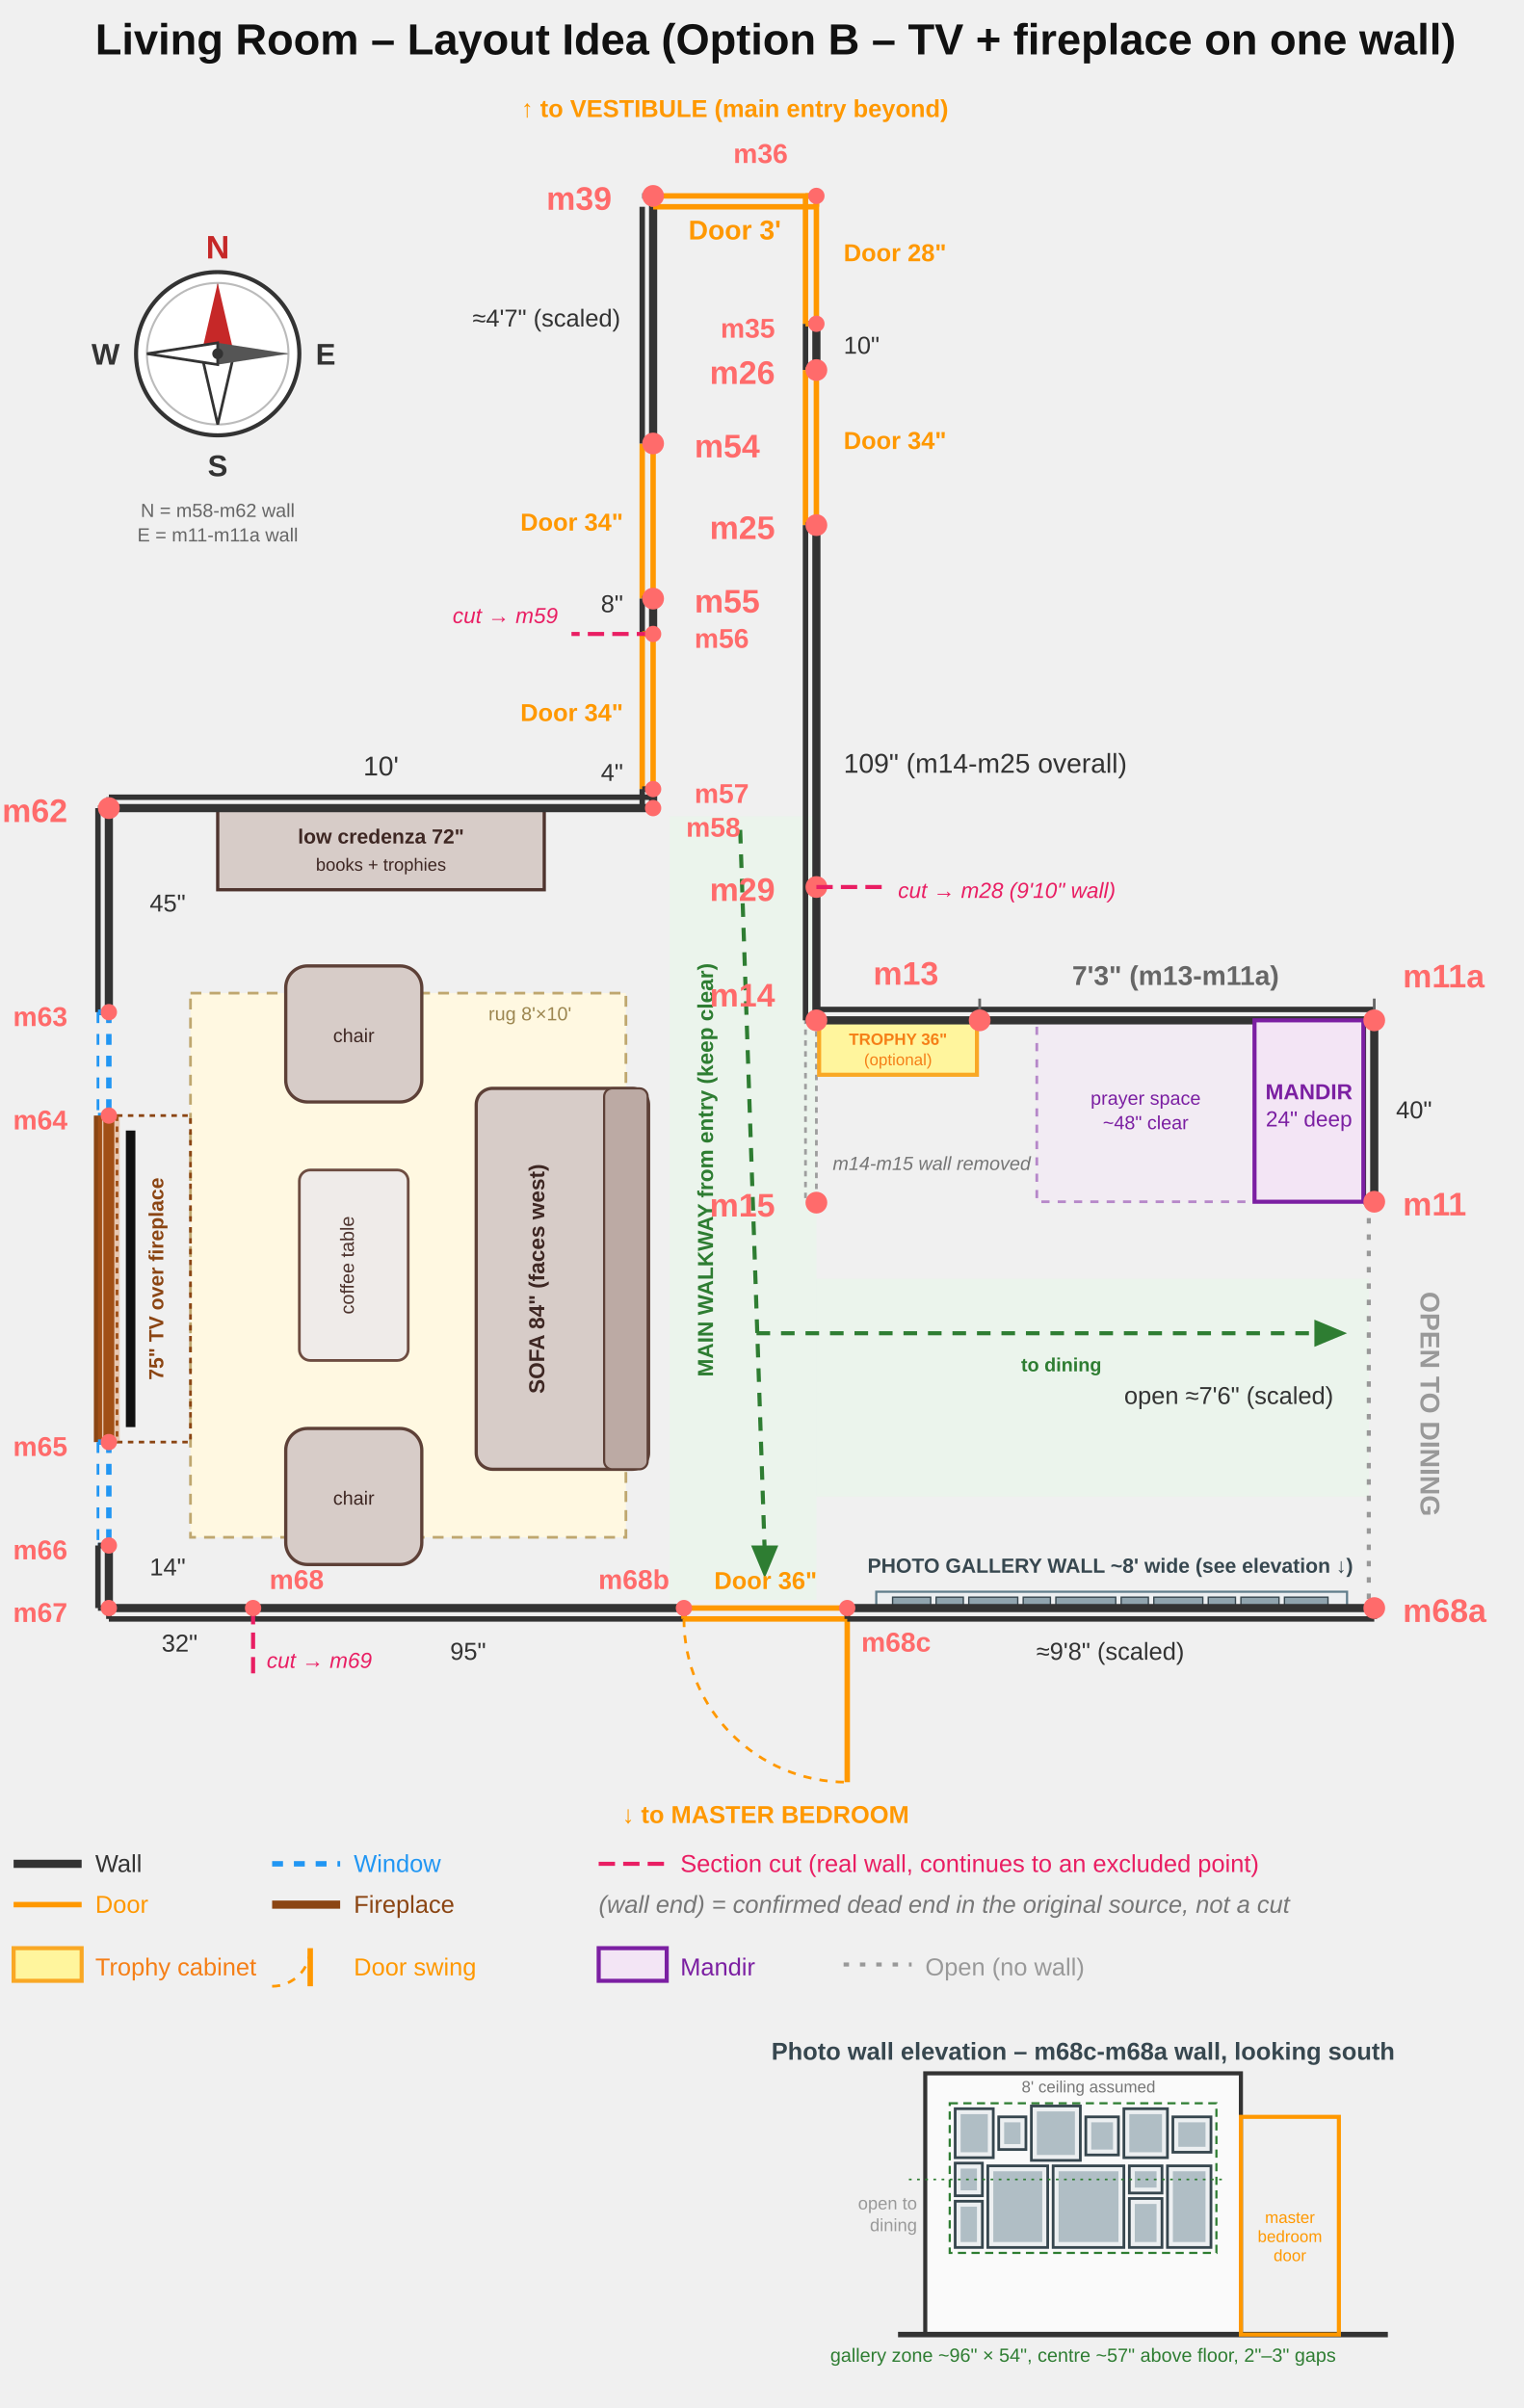
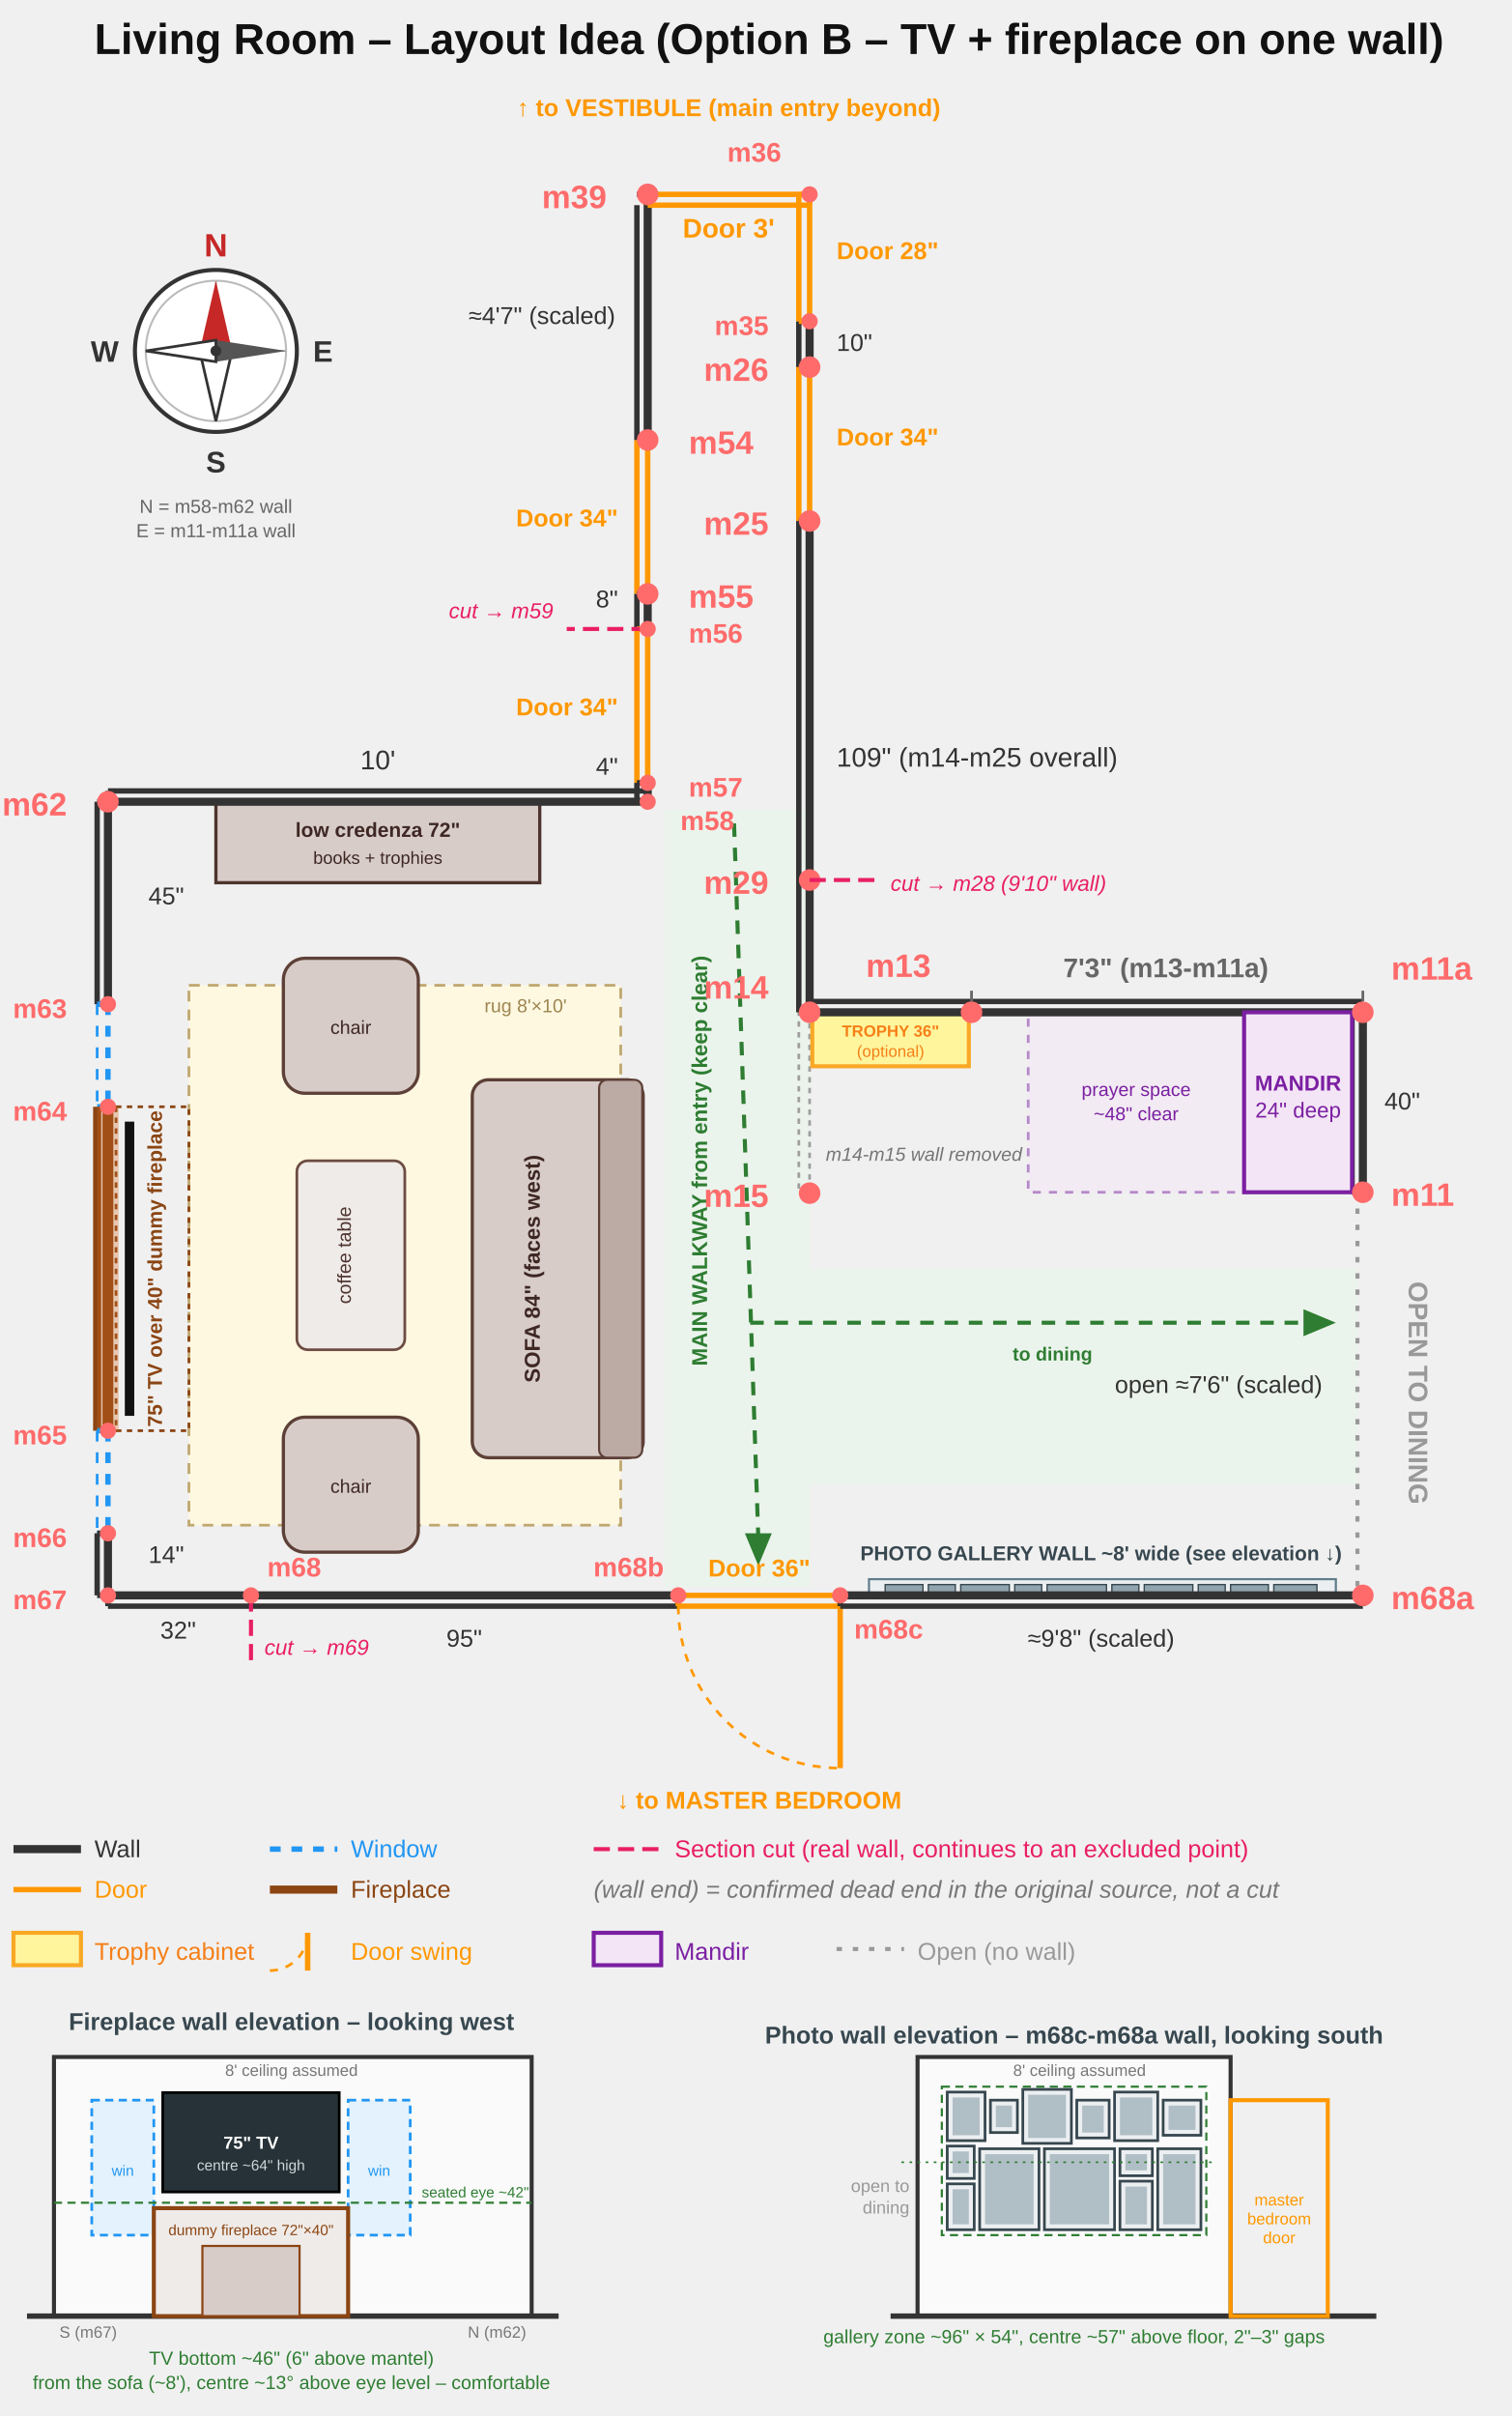
- <svg xmlns="http://www.w3.org/2000/svg" viewBox="-10 -490 560 885" width="1120" height="1770" style="background:#fff;font-family:Arial,Helvetica,sans-serif;">
+ <svg xmlns="http://www.w3.org/2000/svg" viewBox="-10 -490 560 895" width="1120" height="1790" style="background:#fff;font-family:Arial,Helvetica,sans-serif;">
  <text x="275" y="-470" font-size="16" font-weight="bold" text-anchor="middle" fill="#111">Living Room – Layout Idea (Option B – TV + fireplace on one wall)</text>
  <g id="furniture" font-family="Arial,Helvetica,sans-serif">
    <rect x="236" y="-190" width="54" height="288" fill="#e8f5e9" opacity="0.7" />
    <rect x="290" y="-20" width="203" height="80" fill="#e8f5e9" opacity="0.7" />
    <line x1="262" y1="-185" x2="271" y2="80" stroke="#2e7d32" stroke-width="1.5" stroke-dasharray="5,4" />
    <polygon points="271,90 266,78 276,78" fill="#2e7d32" />
    <line x1="268" y1="0" x2="475" y2="0" stroke="#2e7d32" stroke-width="1.5" stroke-dasharray="5,4" />
    <polygon points="485,0 473,-5 473,5" fill="#2e7d32" />
    <text x="252" y="-60" font-size="8" fill="#2e7d32" font-weight="bold" text-anchor="middle" transform="rotate(-90 252 -60)">MAIN WALKWAY from entry (keep clear)</text>
    <text x="380" y="14" font-size="7" fill="#2e7d32" font-weight="bold" text-anchor="middle">to dining</text>
    <rect x="60" y="-125" width="160" height="200" fill="#fff8e1" stroke="#bfa76f" stroke-width="1" stroke-dasharray="4,3" />
    <text x="200" y="-115" font-size="7" fill="#9c8650" text-anchor="end">rug 8'×10'</text>
    <rect x="33" y="-80" width="27" height="120" fill="none" stroke="#8b4513" stroke-width="1" stroke-dasharray="2,2" />
    <line x1="38" y1="-74.5" x2="38" y2="34.5" stroke="#111" stroke-width="3.5" />
-     <text x="50" y="-20" font-size="7.5" fill="#8b4513" font-weight="bold" text-anchor="middle" transform="rotate(-90 50 -20)">75" TV over fireplace</text>
+     <text x="50" y="-20" font-size="7.5" fill="#8b4513" font-weight="bold" text-anchor="middle" transform="rotate(-90 50 -20)">75" TV over 40" dummy fireplace</text>
    <rect x="70" y="-193" width="120" height="30" fill="#d7ccc8" stroke="#4e342e" stroke-width="1.2" />
    <text x="130" y="-180" font-size="7.5" fill="#3e2723" font-weight="bold" text-anchor="middle">low credenza 72"</text>
    <text x="130" y="-170" font-size="6.5" fill="#3e2723" text-anchor="middle">books + trophies</text>
    <rect x="165" y="-90" width="63.33" height="140" rx="6" fill="#d7ccc8" stroke="#5d4037" stroke-width="1.2" />
    <rect x="212" y="-90" width="16" height="140" rx="3" fill="#bcaaa4" stroke="#5d4037" stroke-width="0.8" />
    <text x="190" y="-20" font-size="8" fill="#3e2723" font-weight="bold" text-anchor="middle" transform="rotate(-90 190 -20)">SOFA 84" (faces west)</text>
    <rect x="100" y="-60" width="40" height="70" rx="4" fill="#efebe9" stroke="#6d4c41" stroke-width="1" />
    <text x="120" y="-25" font-size="7" fill="#4e342e" text-anchor="middle" transform="rotate(-90 120 -25)">coffee table</text>
    <rect x="95" y="-135" width="50" height="50" rx="8" fill="#d7ccc8" stroke="#5d4037" stroke-width="1.2" />
    <text x="120" y="-107" font-size="7" fill="#3e2723" text-anchor="middle">chair</text>
    <rect x="95" y="35" width="50" height="50" rx="8" fill="#d7ccc8" stroke="#5d4037" stroke-width="1.2" />
    <text x="120" y="63" font-size="7" fill="#3e2723" text-anchor="middle">chair</text>
    <rect x="312" y="95" width="173" height="6" fill="#eceff1" stroke="#607d8b" stroke-width="0.8" />
    <rect x="318" y="97" width="14" height="4" fill="#90a4ae" stroke="#37474f" stroke-width="0.5" />
    <rect x="334" y="97" width="10" height="4" fill="#90a4ae" stroke="#37474f" stroke-width="0.5" />
    <rect x="346" y="97" width="18" height="4" fill="#90a4ae" stroke="#37474f" stroke-width="0.5" />
    <rect x="366" y="97" width="10" height="4" fill="#90a4ae" stroke="#37474f" stroke-width="0.5" />
    <rect x="378" y="97" width="22" height="4" fill="#90a4ae" stroke="#37474f" stroke-width="0.5" />
    <rect x="402" y="97" width="10" height="4" fill="#90a4ae" stroke="#37474f" stroke-width="0.5" />
    <rect x="414" y="97" width="18" height="4" fill="#90a4ae" stroke="#37474f" stroke-width="0.5" />
    <rect x="434" y="97" width="10" height="4" fill="#90a4ae" stroke="#37474f" stroke-width="0.5" />
    <rect x="446" y="97" width="14" height="4" fill="#90a4ae" stroke="#37474f" stroke-width="0.5" />
    <rect x="462" y="97" width="16" height="4" fill="#90a4ae" stroke="#37474f" stroke-width="0.5" />
    <text x="398" y="88" font-size="7.5" fill="#37474f" font-weight="bold" text-anchor="middle">PHOTO GALLERY WALL ~8' wide (see elevation ↓)</text>
    <rect x="286" y="-115" width="4" height="66.67" fill="none" stroke="#9e9e9e" stroke-width="1" stroke-dasharray="2,2" />
    <text x="296" y="-60" font-size="7" fill="#757575" font-style="italic">m14-m15 wall removed</text>
    <rect x="291" y="-115" width="58" height="20" fill="#fff59d" stroke="#f9a825" stroke-width="1.5" />
    <text x="320" y="-106" font-size="6" fill="#f57f17" font-weight="bold" text-anchor="middle">TROPHY 36"</text>
    <text x="320" y="-98.5" font-size="6" fill="#f57f17" text-anchor="middle">(optional)</text>
    <rect x="371" y="-115" width="80" height="66.67" fill="#f3e5f5" opacity="0.5" stroke="#7b1fa2" stroke-width="1" stroke-dasharray="3,3" />
    <text x="411" y="-84" font-size="7" fill="#7b1fa2" text-anchor="middle">prayer space</text>
    <text x="411" y="-75" font-size="7" fill="#7b1fa2" text-anchor="middle">~48" clear</text>
  </g>
  <line x1="230" y1="-327" x2="230" y2="-270" stroke="#ff9800" stroke-width="2" />
  <line x1="226" y1="-327" x2="226" y2="-270" stroke="#ff9800" stroke-width="2" />
  <line x1="230" y1="-327" x2="226" y2="-327" stroke="#ff9800" stroke-width="2" />
  <line x1="230" y1="-270" x2="226" y2="-270" stroke="#ff9800" stroke-width="2" />
  <text x="219" y="-295" font-size="9" fill="#ff9800" text-anchor="end" font-weight="bold">Door 34"</text>
  <line x1="230" y1="-270" x2="230" y2="-257" stroke="#333" stroke-width="3" />
  <line x1="226" y1="-270" x2="226" y2="-257" stroke="#333" stroke-width="2" />
  <line x1="230" y1="-270" x2="226" y2="-270" stroke="#333" stroke-width="2" />
  <line x1="230" y1="-257" x2="226" y2="-257" stroke="#333" stroke-width="2" />
  <text x="219" y="-265" font-size="9" fill="#333" text-anchor="end">8"</text>
  <line x1="230" y1="-257" x2="230" y2="-200" stroke="#ff9800" stroke-width="2" />
  <line x1="226" y1="-257" x2="226" y2="-200" stroke="#ff9800" stroke-width="2" />
  <line x1="230" y1="-257" x2="226" y2="-257" stroke="#ff9800" stroke-width="2" />
  <line x1="230" y1="-200" x2="226" y2="-200" stroke="#ff9800" stroke-width="2" />
  <text x="219" y="-225" font-size="9" fill="#ff9800" text-anchor="end" font-weight="bold">Door 34"</text>
  <line x1="230" y1="-200" x2="230" y2="-193" stroke="#333" stroke-width="3" />
  <line x1="226" y1="-200" x2="226" y2="-193" stroke="#333" stroke-width="2" />
  <line x1="230" y1="-200" x2="226" y2="-200" stroke="#333" stroke-width="2" />
  <line x1="230" y1="-193" x2="226" y2="-193" stroke="#333" stroke-width="2" />
  <text x="219" y="-203" font-size="9" fill="#333" text-anchor="end">4"</text>
  <line x1="230" y1="-193" x2="30" y2="-193" stroke="#333" stroke-width="3" />
  <line x1="230" y1="-197" x2="30" y2="-197" stroke="#333" stroke-width="2" />
  <line x1="230" y1="-193" x2="230" y2="-197" stroke="#333" stroke-width="2" />
  <line x1="30" y1="-193" x2="30" y2="-197" stroke="#333" stroke-width="2" />
  <text x="130" y="-205" font-size="10" fill="#333" text-anchor="middle">10'</text>
  <line x1="30" y1="-193" x2="30" y2="-118" stroke="#333" stroke-width="3" />
  <line x1="26" y1="-193" x2="26" y2="-118" stroke="#333" stroke-width="2" />
  <line x1="30" y1="-193" x2="26" y2="-193" stroke="#333" stroke-width="2" />
  <line x1="30" y1="-118" x2="26" y2="-118" stroke="#333" stroke-width="2" />
  <text x="45" y="-155" font-size="9" fill="#333" text-anchor="start">45"</text>
  <line x1="30" y1="-118" x2="30" y2="-80" stroke="#2196F3" stroke-width="2" stroke-dasharray="4,4" />
  <line x1="26" y1="-118" x2="26" y2="-80" stroke="#2196F3" stroke-width="1" stroke-dasharray="4,4" />
  <line x1="30" y1="-118" x2="26" y2="-118" stroke="#2196F3" stroke-width="2" />
  <line x1="30" y1="-80" x2="26" y2="-80" stroke="#2196F3" stroke-width="2" />
  <line x1="30" y1="-80" x2="30" y2="40" stroke="#8b4513" stroke-width="4" />
  <line x1="26" y1="-80" x2="26" y2="40" stroke="#8b4513" stroke-width="3" />
  <rect x="26" y="-80" width="8" height="120" fill="#d2691e" opacity="0.3" />
  <line x1="30" y1="40" x2="30" y2="78" stroke="#2196F3" stroke-width="2" stroke-dasharray="4,4" />
  <line x1="26" y1="40" x2="26" y2="78" stroke="#2196F3" stroke-width="1" stroke-dasharray="4,4" />
  <line x1="30" y1="40" x2="26" y2="40" stroke="#2196F3" stroke-width="2" />
  <line x1="30" y1="78" x2="26" y2="78" stroke="#2196F3" stroke-width="2" />
  <line x1="30" y1="78" x2="30" y2="101" stroke="#333" stroke-width="3" />
  <line x1="26" y1="78" x2="26" y2="101" stroke="#333" stroke-width="2" />
  <line x1="30" y1="78" x2="26" y2="78" stroke="#333" stroke-width="2" />
  <line x1="30" y1="101" x2="26" y2="101" stroke="#333" stroke-width="2" />
  <text x="45" y="89" font-size="9" fill="#333" text-anchor="start">14"</text>
  <line x1="30" y1="101" x2="83" y2="101" stroke="#333" stroke-width="3" />
  <line x1="30" y1="105" x2="83" y2="105" stroke="#333" stroke-width="2" />
  <line x1="30" y1="101" x2="30" y2="105" stroke="#333" stroke-width="2" />
  <line x1="83" y1="101" x2="83" y2="105" stroke="#333" stroke-width="2" />
  <text x="56" y="117" font-size="9" fill="#333" text-anchor="middle">32"</text>
  <line x1="230" y1="-327" x2="230" y2="-418" stroke="#333" stroke-width="3" />
  <line x1="226" y1="-327" x2="226" y2="-414" stroke="#333" stroke-width="2" />
  <line x1="230" y1="-418" x2="226" y2="-418" stroke="#333" stroke-width="2" />
  <text x="218" y="-370" font-size="9" fill="#333" text-anchor="end">≈4'7" (scaled)</text>
  <line x1="290" y1="-354" x2="290" y2="-371" stroke="#333" stroke-width="3" />
  <line x1="286" y1="-354" x2="286" y2="-371" stroke="#333" stroke-width="2" />
  <line x1="290" y1="-354" x2="286" y2="-354" stroke="#333" stroke-width="2" />
  <line x1="290" y1="-371" x2="286" y2="-371" stroke="#333" stroke-width="2" />
  <text x="300" y="-360" font-size="9" fill="#333" text-anchor="start">10"</text>
  <line x1="290" y1="-371" x2="290" y2="-418" stroke="#ff9800" stroke-width="2" />
  <line x1="286" y1="-371" x2="286" y2="-418" stroke="#ff9800" stroke-width="2" />
  <line x1="290" y1="-371" x2="286" y2="-371" stroke="#ff9800" stroke-width="2" />
  <line x1="290" y1="-418" x2="286" y2="-418" stroke="#ff9800" stroke-width="2" />
  <text x="300" y="-394" font-size="9" fill="#ff9800" text-anchor="start" font-weight="bold">Door 28"</text>
  <line x1="290" y1="-418" x2="230" y2="-418" stroke="#ff9800" stroke-width="2" />
  <line x1="290" y1="-414" x2="230" y2="-414" stroke="#ff9800" stroke-width="2" />
  <line x1="290" y1="-418" x2="290" y2="-414" stroke="#ff9800" stroke-width="2" />
  <line x1="230" y1="-418" x2="230" y2="-414" stroke="#ff9800" stroke-width="2" />
  <text x="260" y="-402" font-size="10" fill="#ff9800" text-anchor="middle" font-weight="bold">Door 3'</text>
  <line x1="290" y1="-297" x2="290" y2="-354" stroke="#ff9800" stroke-width="2" />
  <line x1="286" y1="-297" x2="286" y2="-354" stroke="#ff9800" stroke-width="2" />
  <line x1="290" y1="-297" x2="286" y2="-297" stroke="#ff9800" stroke-width="2" />
  <line x1="290" y1="-354" x2="286" y2="-354" stroke="#ff9800" stroke-width="2" />
  <text x="300" y="-325" font-size="9" fill="#ff9800" text-anchor="start" font-weight="bold">Door 34"</text>
  <line x1="290" y1="-115" x2="290" y2="-297" stroke="#333" stroke-width="3" />
  <line x1="286" y1="-115" x2="286" y2="-297" stroke="#333" stroke-width="2" />
  <line x1="290" y1="-115" x2="286" y2="-115" stroke="#333" stroke-width="2" />
  <line x1="290" y1="-297" x2="286" y2="-297" stroke="#333" stroke-width="2" />
  <text x="300" y="-206" font-size="10" fill="#333" text-anchor="start">109" (m14-m25 overall)</text>
  <line x1="350" y1="-115" x2="290" y2="-115" stroke="#333" stroke-width="3" />
  <line x1="350" y1="-119" x2="290" y2="-119" stroke="#333" stroke-width="2" />
  <line x1="350" y1="-115" x2="350" y2="-119" stroke="#333" stroke-width="2" />
  <line x1="290" y1="-115" x2="290" y2="-119" stroke="#333" stroke-width="2" />
  <line x1="350" y1="-115" x2="495" y2="-115" stroke="#333" stroke-width="3" />
  <line x1="350" y1="-119" x2="495" y2="-119" stroke="#333" stroke-width="2" />
  <line x1="350" y1="-119" x2="350" y2="-123" stroke="#666" stroke-width="1" />
  <line x1="495" y1="-119" x2="495" y2="-123" stroke="#666" stroke-width="1" />
  <text x="422" y="-128" font-size="10" fill="#666" font-weight="bold" text-anchor="middle">7'3" (m13-m11a)</text>
  <line x1="495" y1="-115" x2="495" y2="-48.33" stroke="#333" stroke-width="3" />
  <line x1="491" y1="-115" x2="491" y2="-48.33" stroke="#333" stroke-width="2" />
  <line x1="495" y1="-115" x2="491" y2="-115" stroke="#333" stroke-width="2" />
  <line x1="495" y1="-48.33" x2="491" y2="-48.33" stroke="#333" stroke-width="2" />
  <text x="503" y="-79" font-size="9" fill="#333" text-anchor="start">40"</text>
  <rect x="451" y="-115" width="40" height="66.67" fill="#f3e5f5" stroke="#7b1fa2" stroke-width="1.5" />
  <text x="471" y="-86" font-size="8" fill="#7b1fa2" font-weight="bold" text-anchor="middle">MANDIR</text>
  <text x="471" y="-76" font-size="8" fill="#7b1fa2" text-anchor="middle">24" deep</text>
  <line x1="493" y1="-48.33" x2="493" y2="101" stroke="#999" stroke-width="1.5" stroke-dasharray="2,4" />
  <text x="480" y="26" font-size="9" fill="#333" text-anchor="end">open ≈7'6" (scaled)</text>
  <text x="512" y="26" font-size="10" fill="#999" font-weight="bold" text-anchor="middle" transform="rotate(90 512 26)">OPEN TO DINING</text>
  <line x1="83" y1="101" x2="241.33" y2="101" stroke="#333" stroke-width="3" />
  <line x1="83" y1="105" x2="241.33" y2="105" stroke="#333" stroke-width="2" />
  <line x1="241.33" y1="101" x2="241.33" y2="105" stroke="#333" stroke-width="2" />
  <text x="162" y="120" font-size="9" fill="#333" text-anchor="middle">95"</text>
  <line x1="241.33" y1="101" x2="301.33" y2="101" stroke="#ff9800" stroke-width="2" />
  <line x1="241.33" y1="105" x2="301.33" y2="105" stroke="#ff9800" stroke-width="2" />
  <line x1="241.33" y1="101" x2="241.33" y2="105" stroke="#ff9800" stroke-width="2" />
  <line x1="301.33" y1="101" x2="301.33" y2="105" stroke="#ff9800" stroke-width="2" />
  <line x1="301.33" y1="105" x2="301.33" y2="165" stroke="#ff9800" stroke-width="2" />
  <path d="M241.33,105 A60,60 0 0,0 301.33,165" fill="none" stroke="#ff9800" stroke-width="1" stroke-dasharray="3,3" />
  <text x="271.33" y="94" font-size="9" fill="#ff9800" text-anchor="middle" font-weight="bold">Door 36"</text>
  <text x="271.33" y="180" font-size="9" fill="#ff9800" text-anchor="middle" font-weight="bold">↓ to MASTER BEDROOM</text>
  <text x="260" y="-447" font-size="9" fill="#ff9800" text-anchor="middle" font-weight="bold">↑ to VESTIBULE (main entry beyond)</text>
  <line x1="301.33" y1="101" x2="495" y2="101" stroke="#333" stroke-width="3" />
  <line x1="301.33" y1="105" x2="495" y2="105" stroke="#333" stroke-width="2" />
  <line x1="301.33" y1="101" x2="301.33" y2="105" stroke="#333" stroke-width="2" />
  <line x1="495" y1="101" x2="495" y2="105" stroke="#333" stroke-width="2" />
  <text x="398" y="120" font-size="9" fill="#333" text-anchor="middle">≈9'8" (scaled)</text>
  <circle cx="241.33" cy="101" r="3" fill="#ff6b6b" />
  <text x="236" y="94" font-size="10" fill="#ff6b6b" font-weight="bold" text-anchor="end">m68b</text>
  <circle cx="301.33" cy="101" r="3" fill="#ff6b6b" />
  <text x="306.5" y="117" font-size="10" fill="#ff6b6b" font-weight="bold">m68c</text>
  <circle cx="495" cy="101" r="4" fill="#ff6b6b" />
  <text x="505.5" y="106.1" font-size="12" fill="#ff6b6b" font-weight="bold">m68a</text>
  <line x1="230" y1="-257" x2="200" y2="-257" stroke="#e91e63" stroke-width="1.5" stroke-dasharray="6,3" />
  <text x="195" y="-261" font-size="8" fill="#e91e63" text-anchor="end" font-style="italic">cut → m59</text>
  <line x1="83" y1="101" x2="83" y2="125" stroke="#e91e63" stroke-width="1.5" stroke-dasharray="6,3" />
  <text x="88" y="123" font-size="8" fill="#e91e63" font-style="italic">cut → m69</text>
  <circle cx="290" cy="-164" r="4" fill="#ff6b6b" />
  <line x1="290" y1="-164" x2="315" y2="-164" stroke="#e91e63" stroke-width="1.5" stroke-dasharray="6,3" />
  <text x="320" y="-160" font-size="8" fill="#e91e63" font-style="italic">cut → m28 (9'10" wall)</text>
  <text x="274.8" y="-158.9" font-size="12" fill="#ff6b6b" font-weight="bold" text-anchor="end">m29</text>
  <circle cx="230" cy="-193" r="3" fill="#ff6b6b" />
  <text x="242.1" y="-182.5" font-size="10" fill="#ff6b6b" font-weight="bold">m58</text>
  <circle cx="30" cy="-193" r="4" fill="#ff6b6b" />
  <text x="14.8" y="-187.9" font-size="12" fill="#ff6b6b" font-weight="bold" text-anchor="end">m62</text>
  <circle cx="30" cy="-118" r="3" fill="#ff6b6b" />
  <text x="14.8" y="-112.9" font-size="10" fill="#ff6b6b" font-weight="bold" text-anchor="end">m63</text>
  <circle cx="30" cy="-80" r="3" fill="#ff6b6b" />
  <text x="14.8" y="-74.9" font-size="10" fill="#ff6b6b" font-weight="bold" text-anchor="end">m64</text>
  <circle cx="30" cy="40" r="3" fill="#ff6b6b" />
  <text x="14.8" y="45.1" font-size="10" fill="#ff6b6b" font-weight="bold" text-anchor="end">m65</text>
  <circle cx="30" cy="78" r="3" fill="#ff6b6b" />
  <text x="14.8" y="83.1" font-size="10" fill="#ff6b6b" font-weight="bold" text-anchor="end">m66</text>
  <circle cx="30" cy="101" r="3" fill="#ff6b6b" />
  <text x="14.8" y="106.1" font-size="10" fill="#ff6b6b" font-weight="bold" text-anchor="end">m67</text>
  <circle cx="83" cy="101" r="3" fill="#ff6b6b" />
  <text x="89" y="94" font-size="10" fill="#ff6b6b" font-weight="bold">m68</text>
  <circle cx="290" cy="-418" r="3" fill="#ff6b6b" />
  <text x="279.5" y="-430.1" font-size="10" fill="#ff6b6b" font-weight="bold" text-anchor="end">m36</text>
  <circle cx="290" cy="-371" r="3" fill="#ff6b6b" />
  <text x="274.8" y="-365.9" font-size="10" fill="#ff6b6b" font-weight="bold" text-anchor="end">m35</text>
  <circle cx="290" cy="-354" r="4" fill="#ff6b6b" />
  <text x="274.8" y="-348.9" font-size="12" fill="#ff6b6b" font-weight="bold" text-anchor="end">m26</text>
  <circle cx="290" cy="-297" r="4" fill="#ff6b6b" />
  <text x="274.8" y="-291.9" font-size="12" fill="#ff6b6b" font-weight="bold" text-anchor="end">m25</text>
  <circle cx="290" cy="-115" r="4" fill="#ff6b6b" />
  <text x="274.8" y="-120.1" font-size="12" fill="#ff6b6b" font-weight="bold" text-anchor="end">m14</text>
  <circle cx="290" cy="-48" r="4" fill="#ff6b6b" />
  <text x="274.8" y="-42.9" font-size="12" fill="#ff6b6b" font-weight="bold" text-anchor="end">m15</text>
  <circle cx="350" cy="-115" r="4" fill="#ff6b6b" />
  <text x="334.9" y="-128.1" font-size="12" fill="#ff6b6b" font-weight="bold" text-anchor="end">m13</text>
  <circle cx="495" cy="-115" r="4" fill="#ff6b6b" />
  <text x="505.5" y="-127.1" font-size="12" fill="#ff6b6b" font-weight="bold">m11a</text>
  <circle cx="495" cy="-48.33" r="4" fill="#ff6b6b" />
  <text x="505.5" y="-43.3" font-size="12" fill="#ff6b6b" font-weight="bold">m11</text>
  <circle cx="230" cy="-418" r="4" fill="#ff6b6b" />
  <text x="214.8" y="-412.9" font-size="12" fill="#ff6b6b" font-weight="bold" text-anchor="end">m39</text>
  <circle cx="230" cy="-327" r="4" fill="#ff6b6b" />
  <text x="245.2" y="-321.9" font-size="12" fill="#ff6b6b" font-weight="bold">m54</text>
  <circle cx="230" cy="-270" r="4" fill="#ff6b6b" />
  <text x="245.2" y="-264.9" font-size="12" fill="#ff6b6b" font-weight="bold">m55</text>
  <circle cx="230" cy="-257" r="3" fill="#ff6b6b" />
  <text x="245.2" y="-251.9" font-size="10" fill="#ff6b6b" font-weight="bold">m56</text>
  <circle cx="230" cy="-200" r="3" fill="#ff6b6b" />
  <text x="245.2" y="-194.9" font-size="10" fill="#ff6b6b" font-weight="bold">m57</text>
  <g id="compass" transform="translate(70,-360)" font-family="Arial,Helvetica,sans-serif">
    <circle cx="0" cy="0" r="30" fill="#fff" stroke="#333" stroke-width="1.5" />
    <circle cx="0" cy="0" r="26" fill="none" stroke="#bbb" stroke-width="0.75" />
    <line x1="-26" y1="0" x2="26" y2="0" stroke="#bbb" stroke-width="0.75" />
    <line x1="0" y1="-26" x2="0" y2="26" stroke="#bbb" stroke-width="0.75" />
    <polygon points="0,-26 6,0 -6,0" fill="#c62828" />
    <polygon points="0,26 6,0 -6,0" fill="#fff" stroke="#333" stroke-width="1" />
    <polygon points="26,0 0,-4 0,4" fill="#555" />
    <polygon points="-26,0 0,-4 0,4" fill="#fff" stroke="#333" stroke-width="1" />
    <circle cx="0" cy="0" r="2" fill="#333" />
    <text x="0" y="-35" font-size="12" font-weight="bold" fill="#c62828" text-anchor="middle">N</text>
    <text x="0" y="45" font-size="11" font-weight="bold" fill="#333" text-anchor="middle">S</text>
    <text x="36" y="4" font-size="11" font-weight="bold" fill="#333" text-anchor="start">E</text>
    <text x="-36" y="4" font-size="11" font-weight="bold" fill="#333" text-anchor="end">W</text>
    <text x="0" y="60" font-size="7" fill="#666" text-anchor="middle">N = m58-m62 wall</text>
    <text x="0" y="69" font-size="7" fill="#666" text-anchor="middle">E = m11-m11a wall</text>
  </g>
  <g font-size="9" fill="#333" transform="translate(0,40)">
    <line x1="-5" y1="155" x2="20" y2="155" stroke="#333" stroke-width="3" />
    <text x="25" y="158" fill="#333">Wall</text>
    <line x1="-5" y1="170" x2="20" y2="170" stroke="#ff9800" stroke-width="2" />
    <text x="25" y="173" fill="#ff9800">Door</text>
    <line x1="90" y1="155" x2="115" y2="155" stroke="#2196F3" stroke-width="2" stroke-dasharray="4,4" />
    <text x="120" y="158" fill="#2196F3">Window</text>
    <line x1="90" y1="170" x2="115" y2="170" stroke="#8b4513" stroke-width="3" />
    <text x="120" y="173" fill="#8b4513">Fireplace</text>
    <path d="M90,200 A14,14 0 0,0 104,186" fill="none" stroke="#ff9800" stroke-width="1" stroke-dasharray="3,3" />
    <line x1="104" y1="186" x2="104" y2="200" stroke="#ff9800" stroke-width="2" />
    <text x="120" y="196" fill="#ff9800">Door swing</text>
    <rect x="210" y="186" width="25" height="12" fill="#f3e5f5" stroke="#7b1fa2" stroke-width="1.5" />
    <text x="240" y="196" fill="#7b1fa2">Mandir</text>
    <line x1="300" y1="192" x2="325" y2="192" stroke="#999" stroke-width="1.5" stroke-dasharray="2,4" />
    <text x="330" y="196" fill="#999">Open (no wall)</text>
    <rect x="-5" y="186" width="25" height="12" fill="#fff59d" stroke="#f9a825" stroke-width="1.5" />
    <text x="25" y="196" fill="#f57f17">Trophy cabinet</text>
    <line x1="210" y1="155" x2="235" y2="155" stroke="#e91e63" stroke-width="1.5" stroke-dasharray="6,3" />
    <text x="240" y="158" fill="#e91e63">Section cut (real wall, continues to an excluded point)</text>
    <text x="210" y="173" fill="#777" font-style="italic">(wall end) = confirmed dead end in the original source, not a cut</text>
  </g>
  <g id="photo-wall-elevation" font-family="Arial,Helvetica,sans-serif" transform="translate(0,22)">
    <text x="388" y="245" font-size="9" font-weight="bold" fill="#37474f" text-anchor="middle">Photo wall elevation – m68c-m68a wall, looking south</text>
    <rect x="330" y="250" width="116" height="96" fill="#fafafa" stroke="#333" stroke-width="1.5" />
    <line x1="320" y1="346" x2="500" y2="346" stroke="#333" stroke-width="2" />
    <rect x="446" y="266" width="36" height="80" fill="none" stroke="#ff9800" stroke-width="1.5" />
    <text x="464" y="305" font-size="6" fill="#ff9800" text-anchor="middle">master</text>
    <text x="464" y="312" font-size="6" fill="#ff9800" text-anchor="middle">bedroom</text>
    <text x="464" y="319" font-size="6" fill="#ff9800" text-anchor="middle">door</text>
    <text x="327" y="300" font-size="6.5" fill="#999" text-anchor="end">open to</text>
    <text x="327" y="308" font-size="6.5" fill="#999" text-anchor="end">dining</text>
    <rect x="339" y="261" width="98" height="55" fill="none" stroke="#2e7d32" stroke-width="0.8" stroke-dasharray="3,2" />
    <rect x="341" y="263" width="14" height="18" fill="#eceff1" stroke="#37474f" stroke-width="1" />
    <rect x="343" y="265" width="10" height="14" fill="#b0bec5" />
    <rect x="357" y="266" width="10" height="12" fill="#eceff1" stroke="#37474f" stroke-width="1" />
    <rect x="359" y="268" width="6" height="8" fill="#b0bec5" />
    <rect x="369" y="262" width="18" height="20" fill="#eceff1" stroke="#37474f" stroke-width="1" />
    <rect x="371" y="264" width="14" height="16" fill="#b0bec5" />
    <rect x="389" y="266" width="12" height="14" fill="#eceff1" stroke="#37474f" stroke-width="1" />
    <rect x="391" y="268" width="8" height="10" fill="#b0bec5" />
    <rect x="403" y="263" width="16" height="18" fill="#eceff1" stroke="#37474f" stroke-width="1" />
    <rect x="405" y="265" width="12" height="14" fill="#b0bec5" />
    <rect x="421" y="266" width="14" height="13" fill="#eceff1" stroke="#37474f" stroke-width="1" />
    <rect x="423" y="268" width="10" height="9" fill="#b0bec5" />
    <rect x="341" y="283" width="10" height="12" fill="#eceff1" stroke="#37474f" stroke-width="1" />
    <rect x="343" y="285" width="6" height="8" fill="#b0bec5" />
    <rect x="353" y="284" width="22" height="30" fill="#eceff1" stroke="#37474f" stroke-width="1" />
    <rect x="355" y="286" width="18" height="26" fill="#b0bec5" />
    <rect x="377" y="284" width="26" height="30" fill="#eceff1" stroke="#37474f" stroke-width="1" />
    <rect x="379" y="286" width="22" height="26" fill="#b0bec5" />
    <rect x="405" y="284" width="12" height="10" fill="#eceff1" stroke="#37474f" stroke-width="1" />
    <rect x="407" y="286" width="8" height="6" fill="#b0bec5" />
    <rect x="405" y="296" width="12" height="18" fill="#eceff1" stroke="#37474f" stroke-width="1" />
    <rect x="407" y="298" width="8" height="14" fill="#b0bec5" />
    <rect x="419" y="284" width="16" height="30" fill="#eceff1" stroke="#37474f" stroke-width="1" />
    <rect x="421" y="286" width="12" height="26" fill="#b0bec5" />
    <rect x="341" y="297" width="10" height="17" fill="#eceff1" stroke="#37474f" stroke-width="1" />
    <rect x="343" y="299" width="6" height="13" fill="#b0bec5" />
    <line x1="324" y1="289" x2="440" y2="289" stroke="#2e7d32" stroke-width="0.6" stroke-dasharray="1,2" />
    <text x="388" y="356" font-size="7" fill="#2e7d32" text-anchor="middle">gallery zone ~96" × 54", centre ~57" above floor, 2"–3" gaps</text>
    <text x="390" y="257" font-size="6" fill="#777" text-anchor="middle">8' ceiling assumed</text>
  </g>
+   <g id="fireplace-wall-elevation" font-family="Arial,Helvetica,sans-serif">
+     <text x="98" y="262" font-size="9" font-weight="bold" fill="#37474f" text-anchor="middle">Fireplace wall elevation – looking west</text>
+     <rect x="10" y="272" width="177" height="96" fill="#fafafa" stroke="#333" stroke-width="1.5" />
+     <line x1="0" y1="368" x2="197" y2="368" stroke="#333" stroke-width="2" />
+     <text x="98" y="279" font-size="6" fill="#777" text-anchor="middle">8' ceiling assumed</text>
+     <text x="12" y="376" font-size="6" fill="#777">S (m67)</text>
+     <text x="185" y="376" font-size="6" fill="#777" text-anchor="end">N (m62)</text>
+     <rect x="24" y="288" width="23" height="50" fill="#e3f2fd" stroke="#2196F3" stroke-width="1" stroke-dasharray="3,2" />
+     <rect x="119" y="288" width="23" height="50" fill="#e3f2fd" stroke="#2196F3" stroke-width="1" stroke-dasharray="3,2" />
+     <text x="35.5" y="316" font-size="5.5" fill="#2196F3" text-anchor="middle">win</text>
+     <text x="130.5" y="316" font-size="5.5" fill="#2196F3" text-anchor="middle">win</text>
+     <rect x="47" y="328" width="72" height="40" fill="#efebe9" stroke="#8b4513" stroke-width="1.5" />
+     <rect x="65" y="342" width="36" height="26" fill="#d7ccc8" stroke="#8b4513" stroke-width="0.8" />
+     <text x="83" y="338" font-size="5.5" fill="#8b4513" text-anchor="middle">dummy fireplace 72"×40"</text>
+     <rect x="50.3" y="285.2" width="65.4" height="36.8" fill="#263238" stroke="#000" stroke-width="1" />
+     <text x="83" y="306" font-size="6.5" fill="#fff" text-anchor="middle" font-weight="bold">75" TV</text>
+     <text x="83" y="314" font-size="5.5" fill="#cfd8dc" text-anchor="middle">centre ~64" high</text>
+     <line x1="10" y1="326" x2="187" y2="326" stroke="#2e7d32" stroke-width="0.8" stroke-dasharray="3,2" />
+     <text x="186" y="324" font-size="5.5" fill="#2e7d32" text-anchor="end">seated eye ~42"</text>
+     <text x="98" y="386" font-size="7" fill="#2e7d32" text-anchor="middle">TV bottom ~46" (6" above mantel)</text>
+     <text x="98" y="395" font-size="7" fill="#2e7d32" text-anchor="middle">from the sofa (~8'), centre ~13° above eye level – comfortable</text>
+   </g>
</svg>
